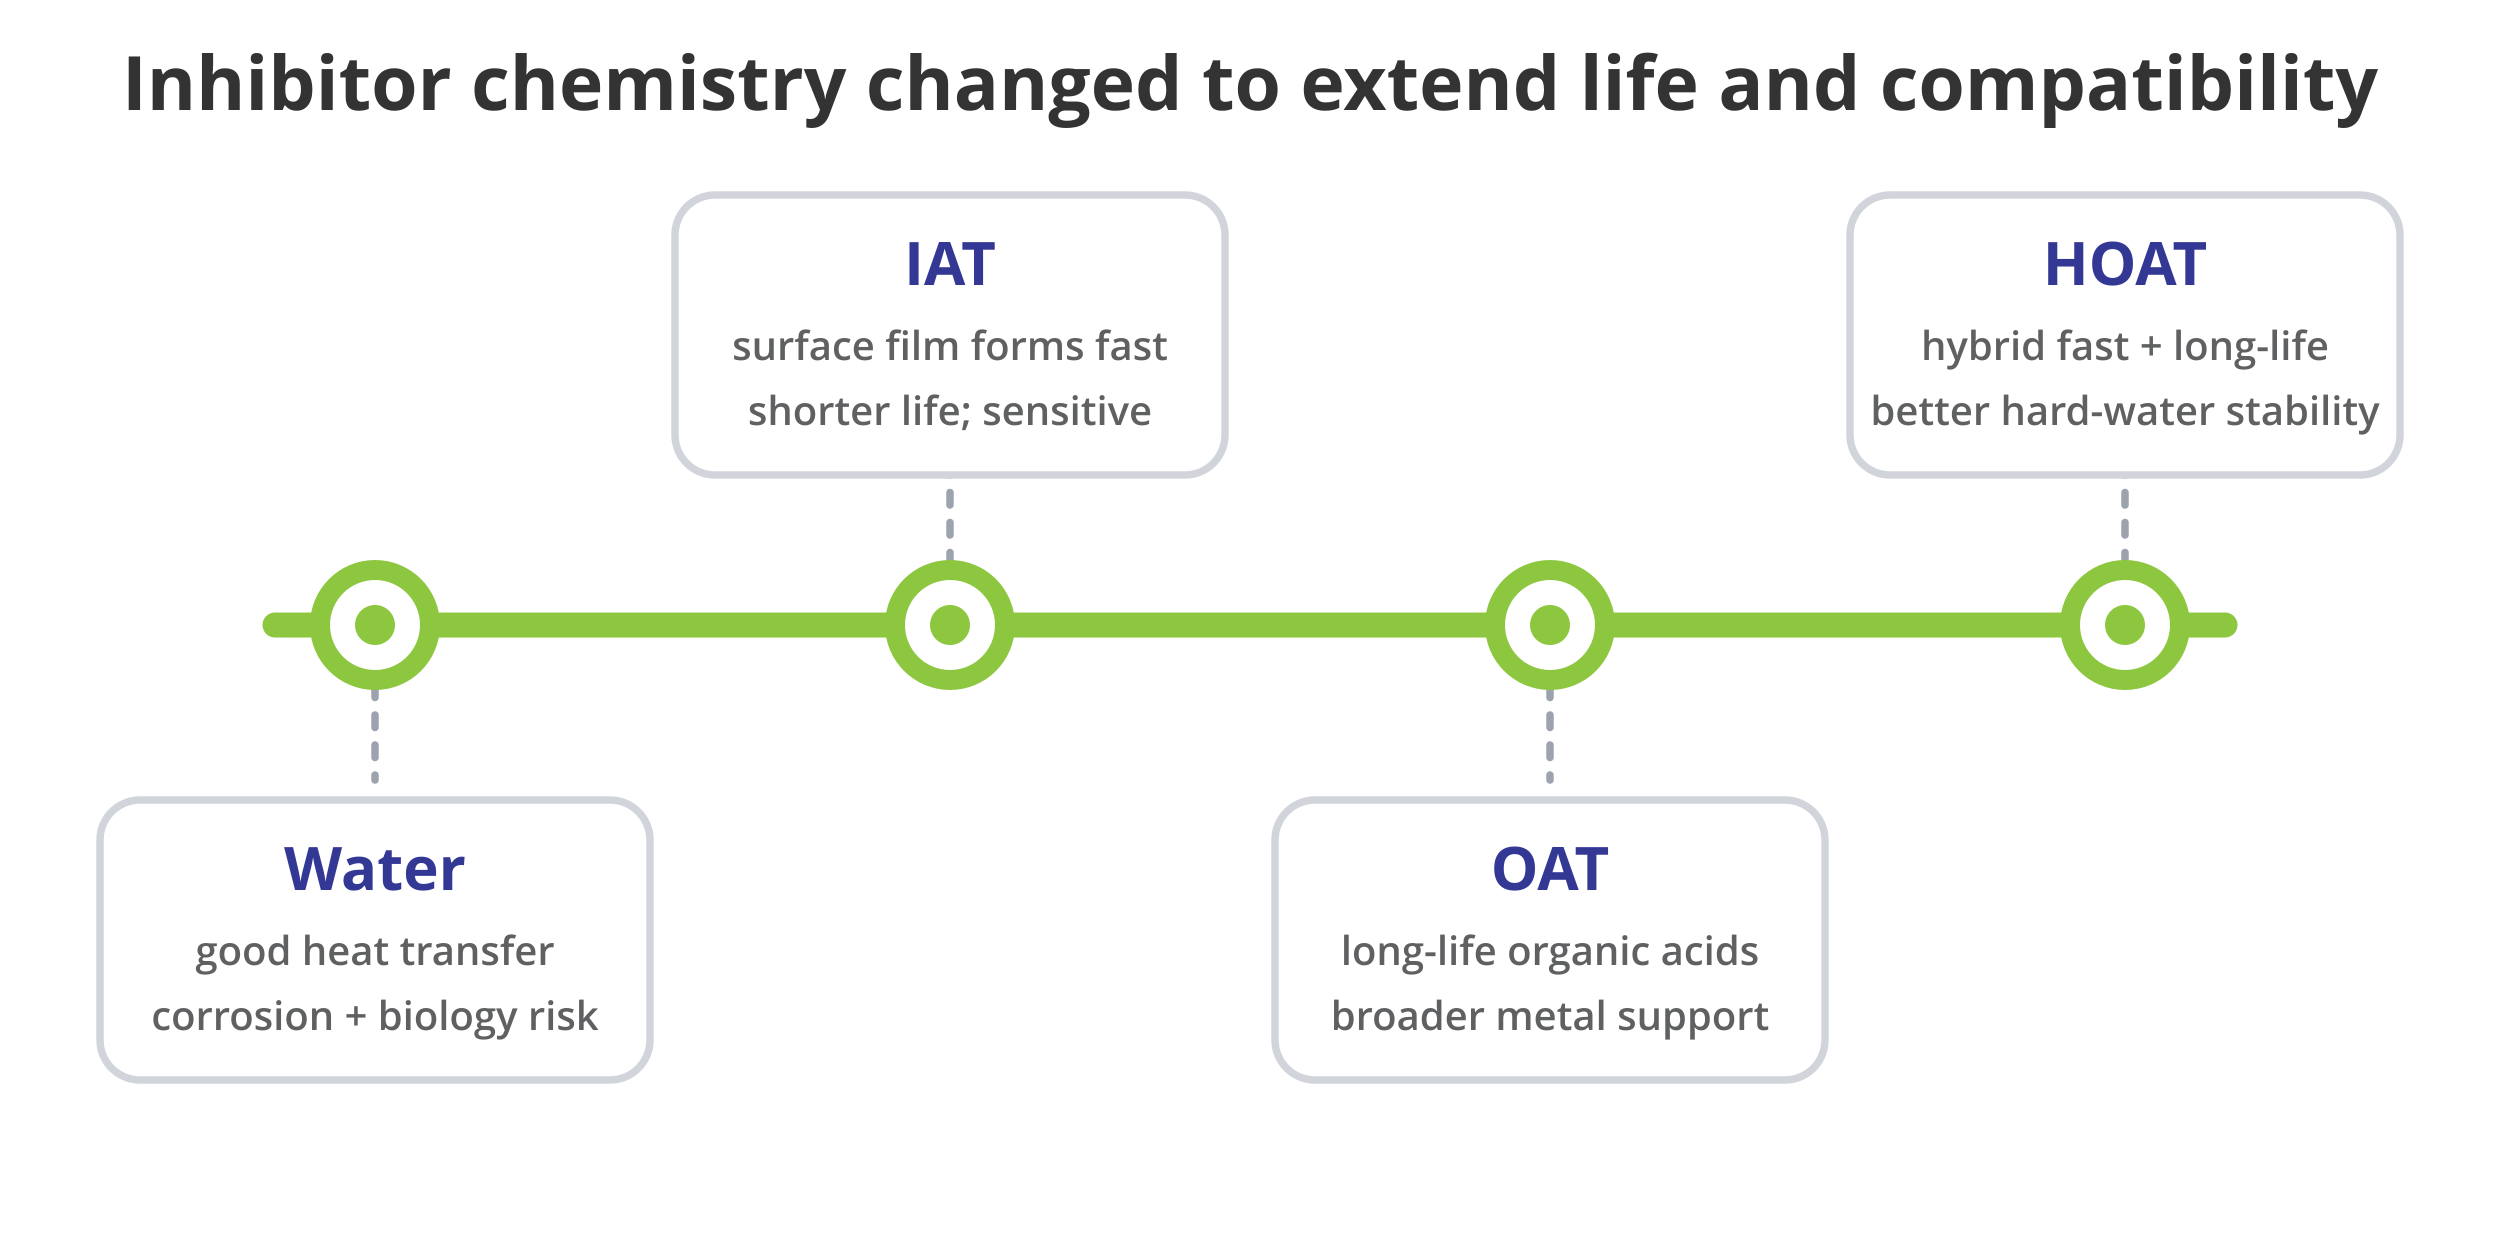
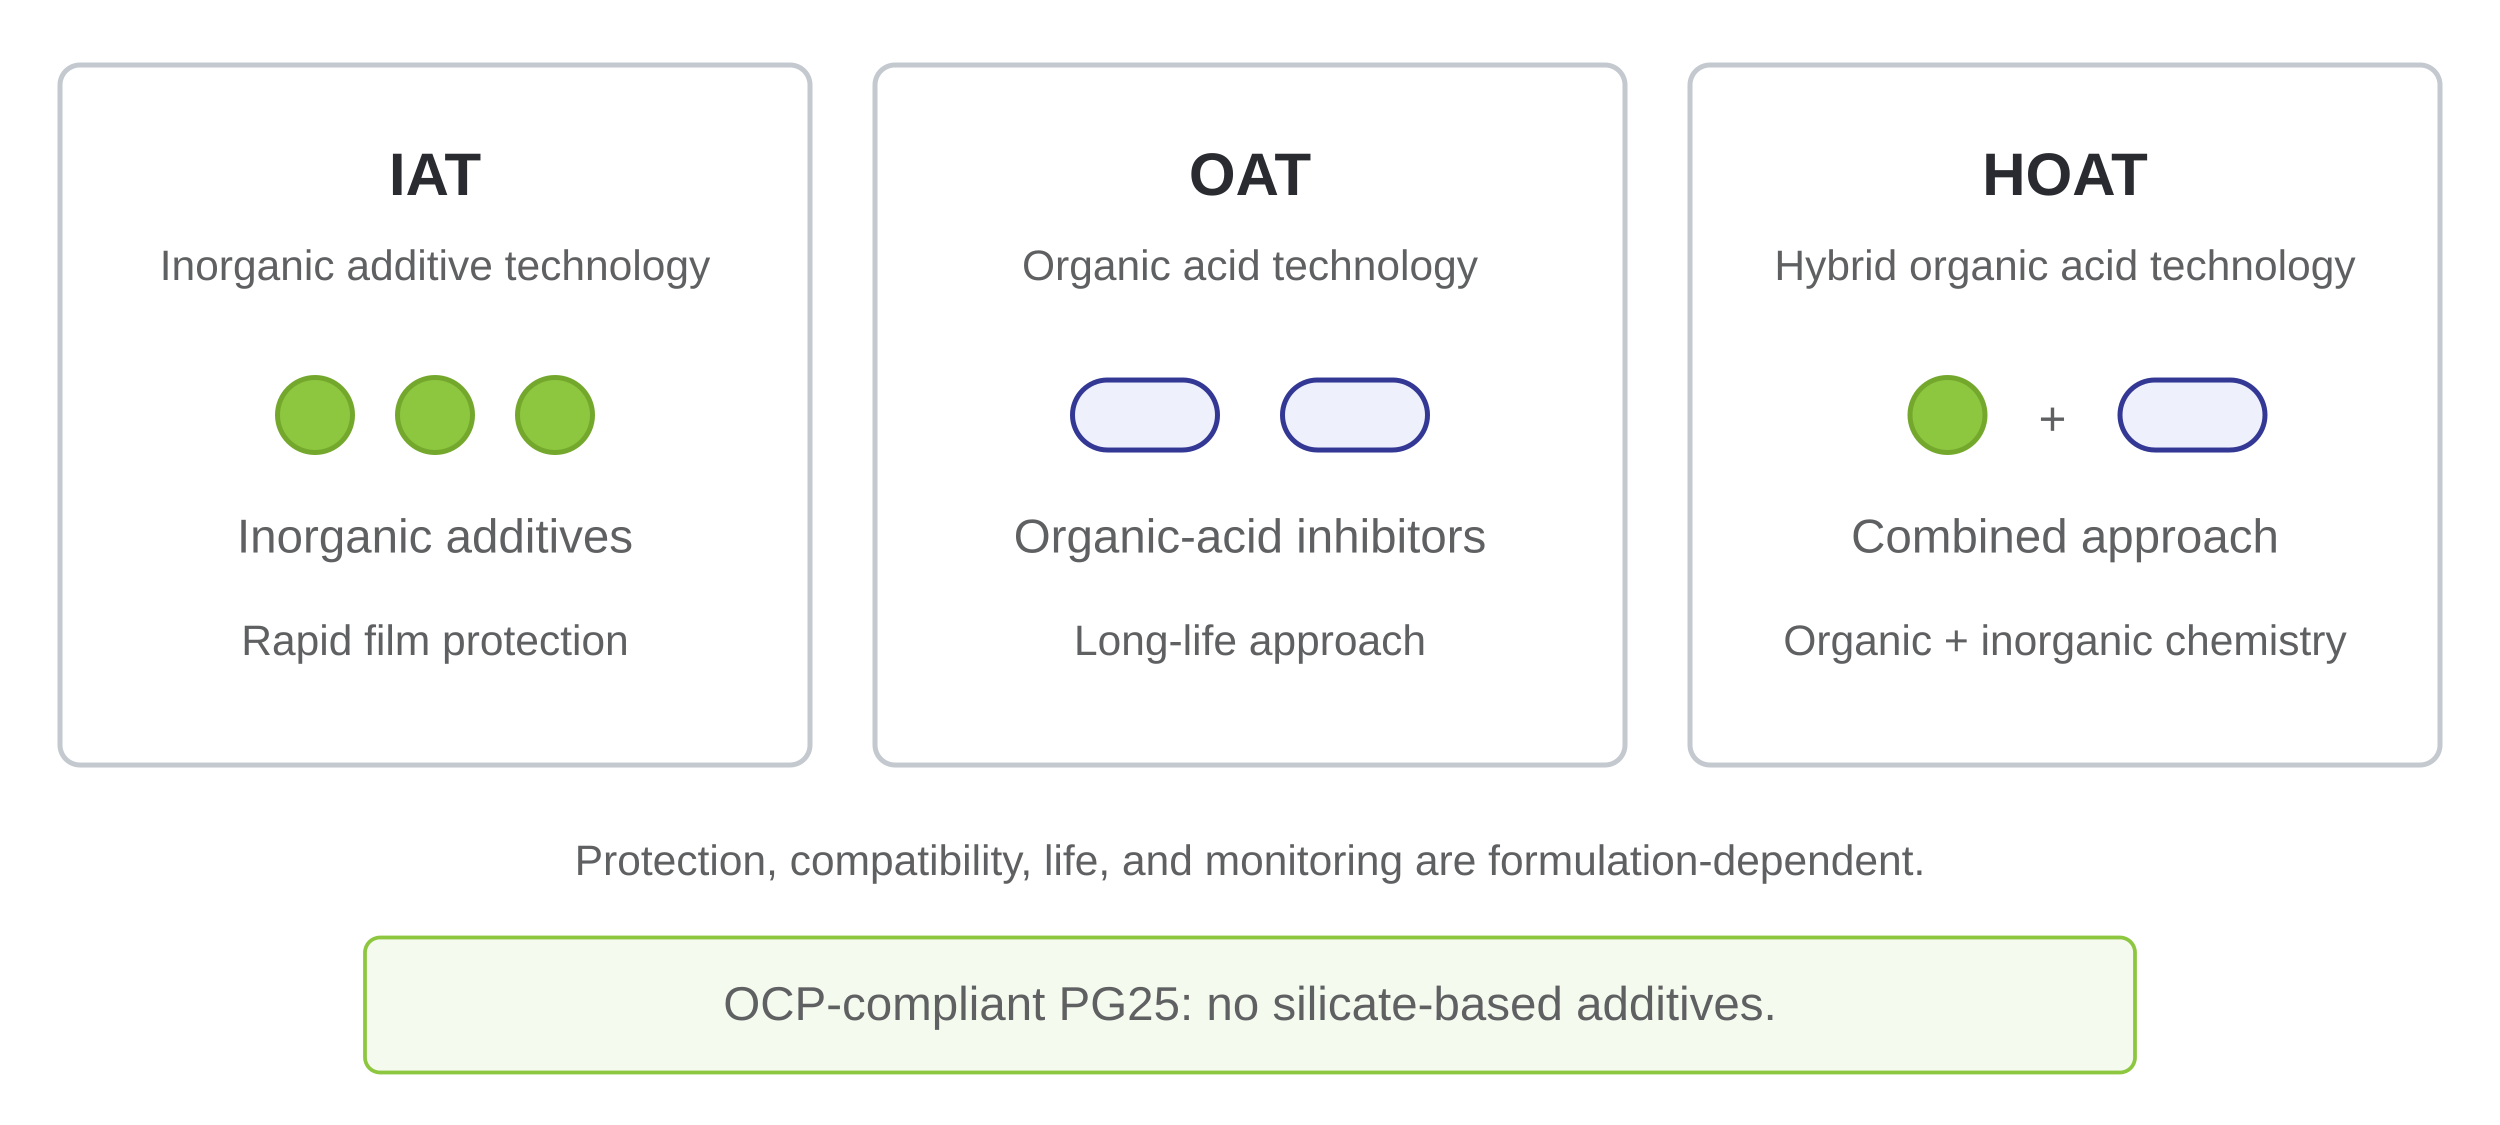
- <svg xmlns="http://www.w3.org/2000/svg" viewBox="0 0 1000 500" role="img" aria-label="Coolant inhibitor chemistry timeline">
-   <style>
-     .title{font:700 30px Open Sans,Arial,sans-serif;fill:#333}
-     .label{font:700 24px Open Sans,Arial,sans-serif;fill:#343895}
-     .body{font:600 16px Open Sans,Arial,sans-serif;fill:#5f6062}
-     .line{stroke:#8dc63f;stroke-width:10;stroke-linecap:round}
-     .connector{stroke:#9ca3af;stroke-width:3;stroke-linecap:round;stroke-dasharray:5 7}
-     .dot{fill:#fff;stroke:#8dc63f;stroke-width:8}
-     .dotCore{fill:#8dc63f}
-     .card{fill:#fff;stroke:#d1d5db;stroke-width:3}
-   </style>
-   <rect width="1000" height="500" fill="#fff" />
-   <text x="500" y="44" text-anchor="middle" class="title">Inhibitor chemistry changed to extend life and compatibility</text>
-   <path d="M110 250 H890" class="line" />
-   <line x1="150" y1="250" x2="150" y2="312" class="connector" />
-   <line x1="380" y1="250" x2="380" y2="190" class="connector" />
-   <line x1="620" y1="250" x2="620" y2="312" class="connector" />
-   <line x1="850" y1="250" x2="850" y2="190" class="connector" />
-   <circle cx="150" cy="250" r="22" class="dot" />
-   <circle cx="150" cy="250" r="8" class="dotCore" />
-   <circle cx="380" cy="250" r="22" class="dot" />
-   <circle cx="380" cy="250" r="8" class="dotCore" />
-   <circle cx="620" cy="250" r="22" class="dot" />
-   <circle cx="620" cy="250" r="8" class="dotCore" />
-   <circle cx="850" cy="250" r="22" class="dot" />
-   <circle cx="850" cy="250" r="8" class="dotCore" />
-   <rect x="40" y="320" width="220" height="112" rx="16" class="card" />
-   <text x="150" y="356" text-anchor="middle" class="label">Water</text>
-   <text x="150" y="386" text-anchor="middle" class="body">good heat transfer</text>
-   <text x="150" y="412" text-anchor="middle" class="body">corrosion + biology risk</text>
-   <rect x="270" y="78" width="220" height="112" rx="16" class="card" />
-   <text x="380" y="114" text-anchor="middle" class="label">IAT</text>
-   <text x="380" y="144" text-anchor="middle" class="body">surface film forms fast</text>
-   <text x="380" y="170" text-anchor="middle" class="body">shorter life; sensitive</text>
-   <rect x="510" y="320" width="220" height="112" rx="16" class="card" />
-   <text x="620" y="356" text-anchor="middle" class="label">OAT</text>
-   <text x="620" y="386" text-anchor="middle" class="body">long-life organic acids</text>
-   <text x="620" y="412" text-anchor="middle" class="body">broader metal support</text>
-   <rect x="740" y="78" width="220" height="112" rx="16" class="card" />
-   <text x="850" y="114" text-anchor="middle" class="label">HOAT</text>
-   <text x="850" y="144" text-anchor="middle" class="body">hybrid fast + long-life</text>
-   <text x="850" y="170" text-anchor="middle" class="body">better hard-water stability</text>
+ <svg xmlns="http://www.w3.org/2000/svg" viewBox="0 0 1000 450" role="img" aria-labelledby="title desc">
+   <style>text{font-family:Arial,Helvetica,sans-serif;letter-spacing:0}.h{font-size:24px;font-weight:700;fill:#292b30}.b{font-size:19px;fill:#5f6062}.s{font-size:17px;fill:#5f6062}.box{fill:#fff;stroke:#c4c9d0;stroke-width:2}.flow{fill:none;stroke:#74a82d;stroke-width:4;stroke-linejoin:round}.arrowhead{fill:#74a82d}</style>
+   <rect width="1000" height="450" fill="#fff" />
+   <rect x="24" y="26" width="300" height="280" rx="8" class="box" />
+   <rect x="350" y="26" width="300" height="280" rx="8" class="box" />
+   <rect x="676" y="26" width="300" height="280" rx="8" class="box" />
+   <text x="174" y="78" text-anchor="middle" class="h">IAT</text>
+   <text x="174" y="112" text-anchor="middle" class="s">Inorganic additive technology</text>
+   <g fill="#8dc63f" stroke="#74a82d" stroke-width="2">
+     <circle cx="126" cy="166" r="15" />
+     <circle cx="174" cy="166" r="15" />
+     <circle cx="222" cy="166" r="15" />
+   </g>
+   <text x="174" y="221" text-anchor="middle" class="b">Inorganic additives</text>
+   <text x="174" y="262" text-anchor="middle" class="s">Rapid film protection</text>
+   <text x="500" y="78" text-anchor="middle" class="h">OAT</text>
+   <text x="500" y="112" text-anchor="middle" class="s">Organic acid technology</text>
+   <g fill="#eef0fb" stroke="#343895" stroke-width="2">
+     <rect x="429" y="152" width="58" height="28" rx="14" />
+     <rect x="513" y="152" width="58" height="28" rx="14" />
+   </g>
+   <text x="500" y="221" text-anchor="middle" class="b">Organic-acid inhibitors</text>
+   <text x="500" y="262" text-anchor="middle" class="s">Long-life approach</text>
+   <text x="826" y="78" text-anchor="middle" class="h">HOAT</text>
+   <text x="826" y="112" text-anchor="middle" class="s">Hybrid organic acid technology</text>
+   <circle cx="779" cy="166" r="15" fill="#8dc63f" stroke="#74a82d" stroke-width="2" />
+   <text x="821" y="174" text-anchor="middle" class="b">+</text>
+   <rect x="848" y="152" width="58" height="28" rx="14" fill="#eef0fb" stroke="#343895" stroke-width="2" />
+   <text x="826" y="221" text-anchor="middle" class="b">Combined approach</text>
+   <text x="826" y="262" text-anchor="middle" class="s">Organic + inorganic chemistry</text>
+   <text x="500" y="350" text-anchor="middle" class="s">Protection, compatibility, life, and monitoring are formulation-dependent.</text>
+   <rect x="146" y="375" width="708" height="54" rx="6" fill="#f5faee" stroke="#8dc63f" stroke-width="1.5" />
+   <text x="500" y="408" text-anchor="middle" class="b">OCP-compliant PG25: no silicate-based additives.</text>
</svg>
